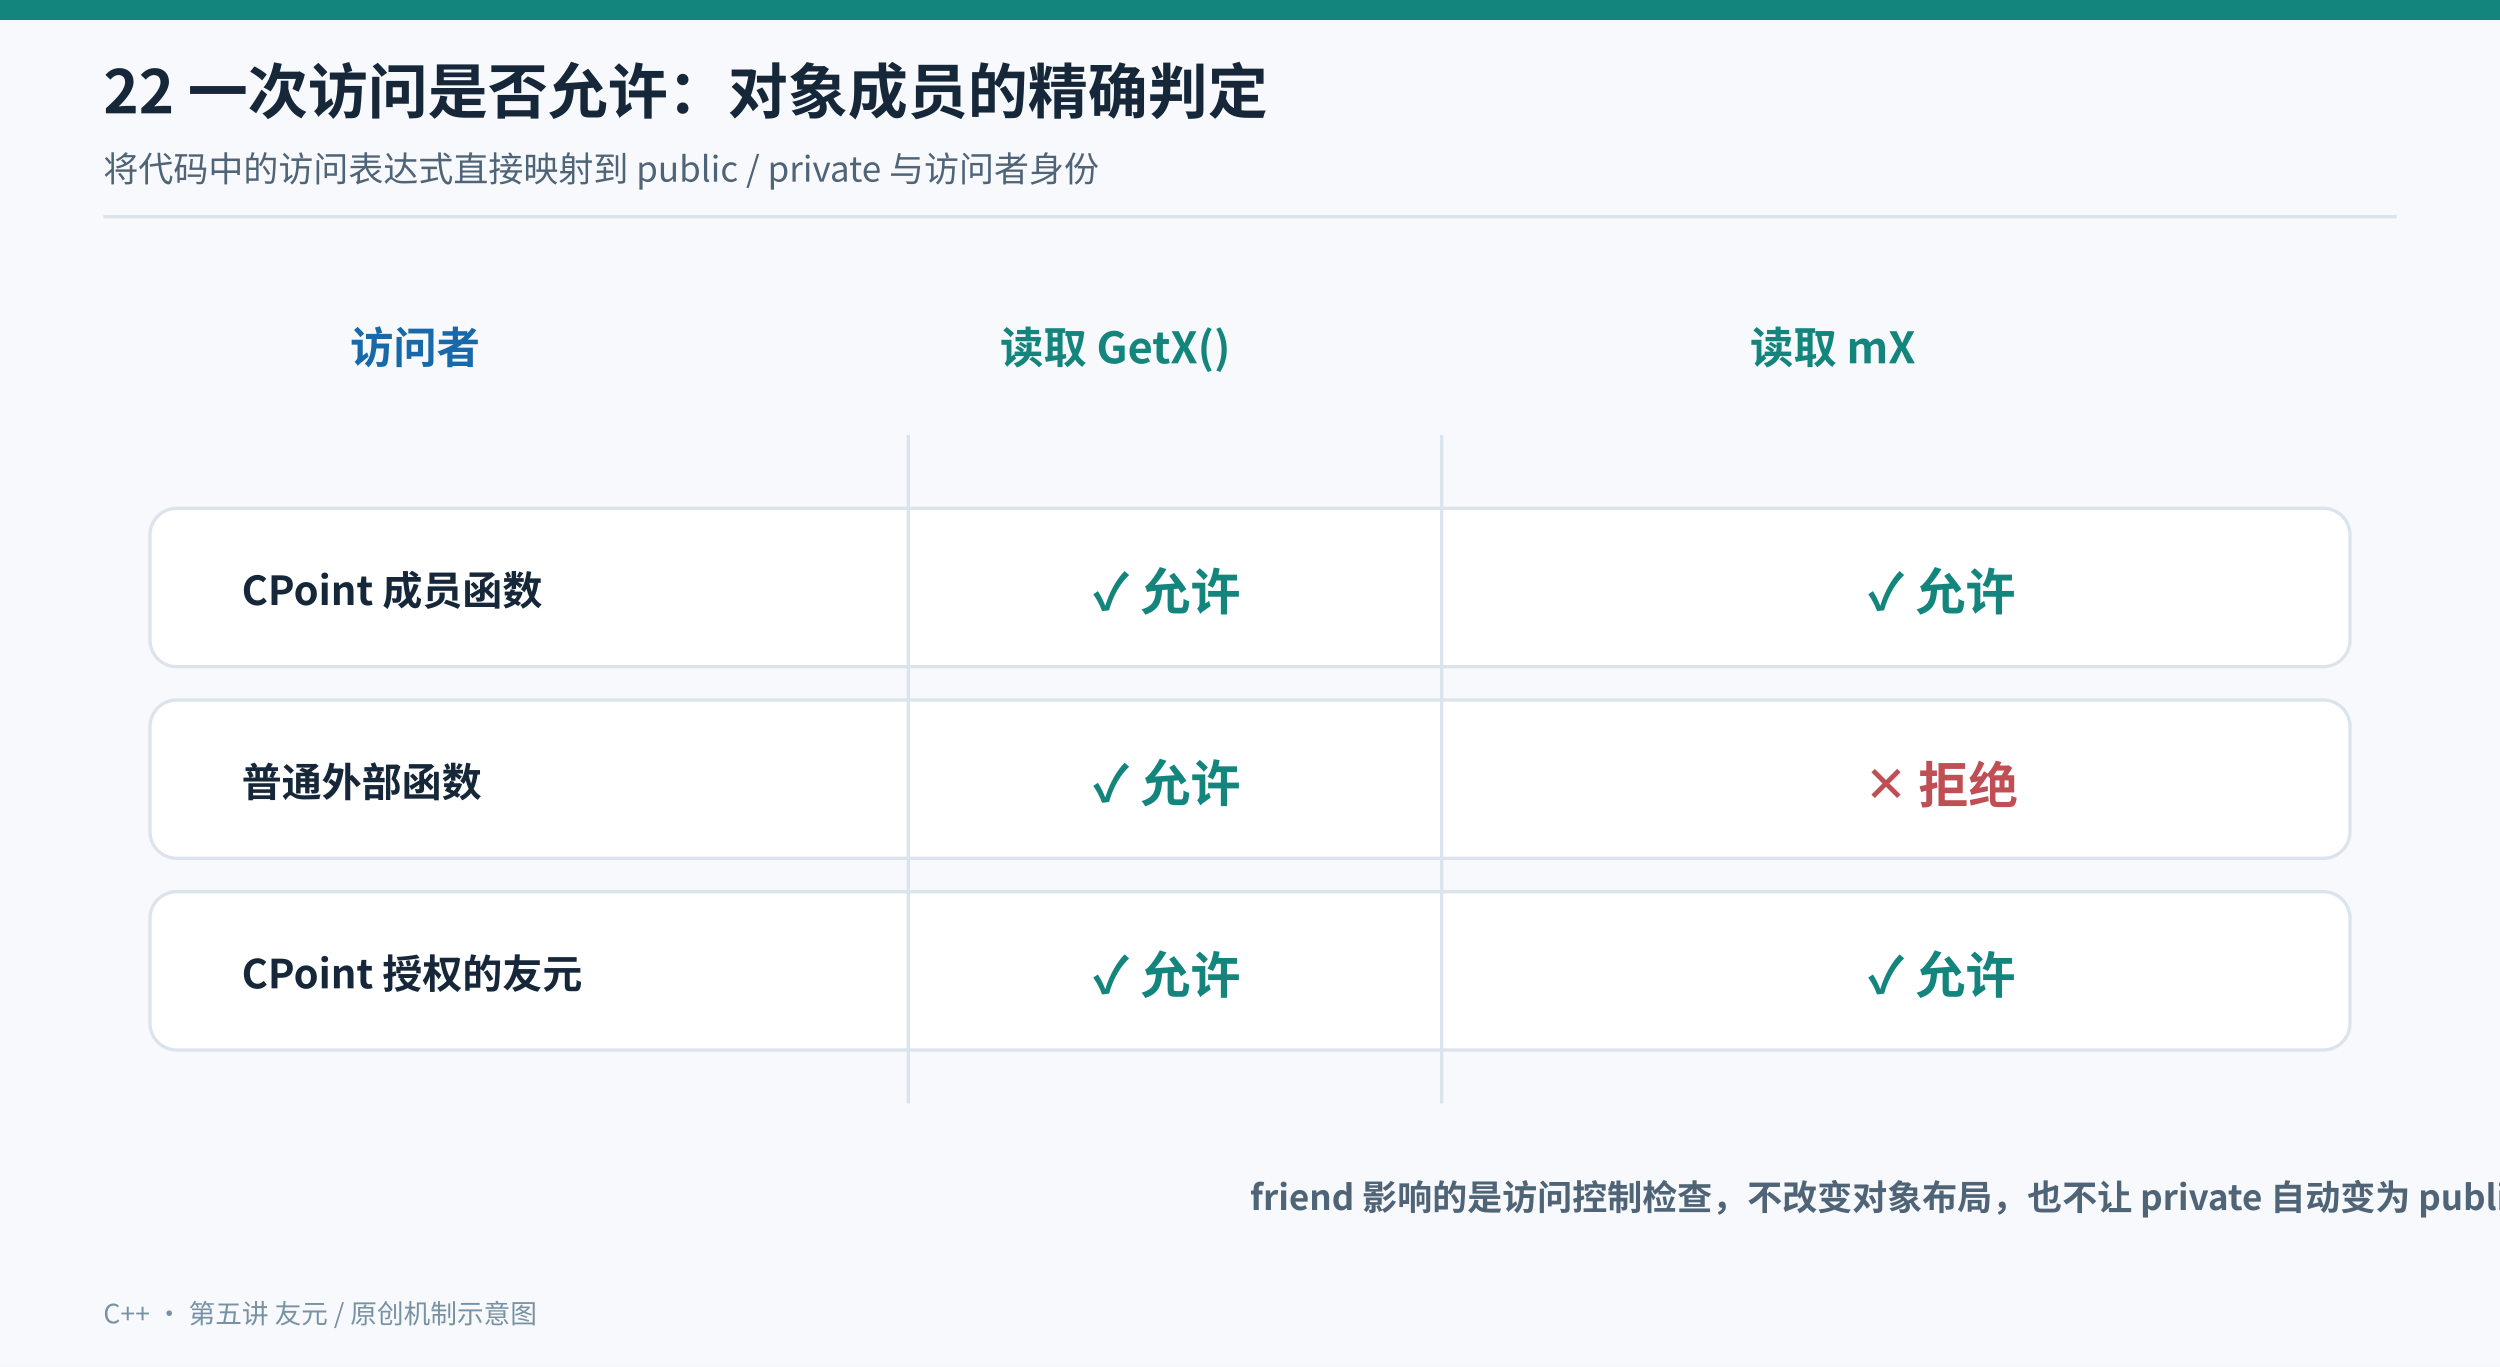
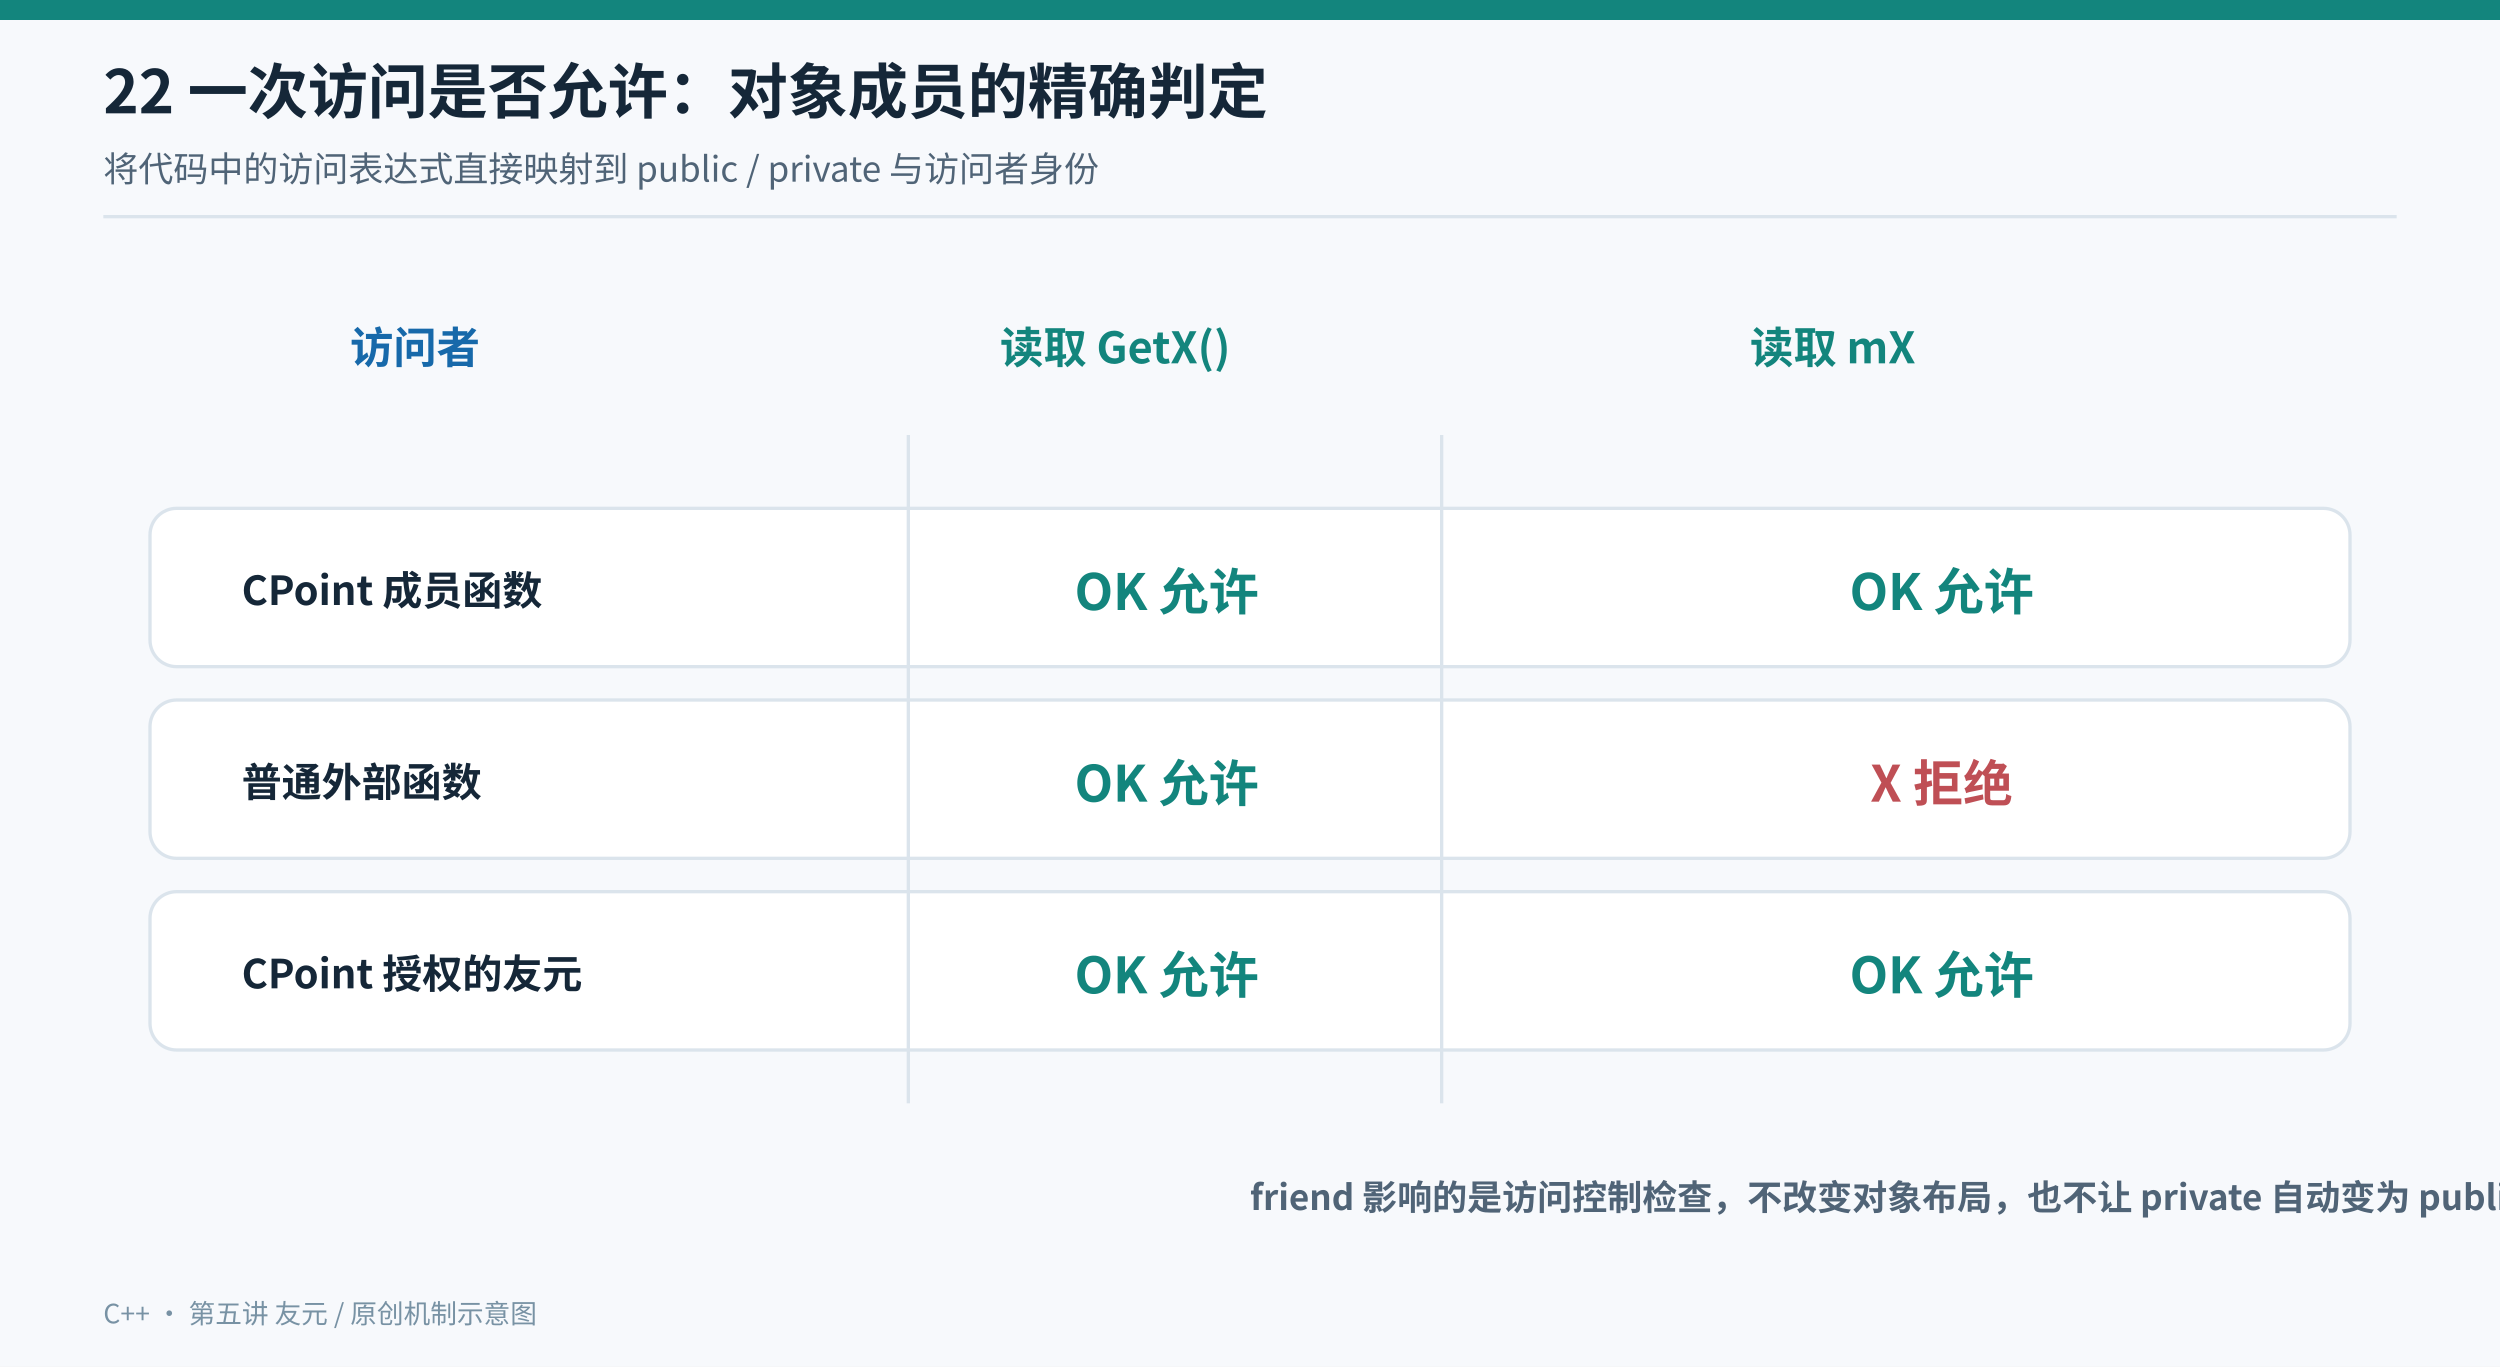
<svg xmlns="http://www.w3.org/2000/svg" baseProfile="full" height="820" version="1.1" viewBox="0 0 1500 820" width="1500">
  <defs>
    <marker id="arr-blue" markerHeight="10" markerWidth="10" orient="auto" refX="9" refY="5">
      <path d="M 0 0 L 10 5 L 0 10 Z" fill="#1769aa" />
    </marker>
    <marker id="arr-teal" markerHeight="10" markerWidth="10" orient="auto" refX="9" refY="5">
      <path d="M 0 0 L 10 5 L 0 10 Z" fill="#13857d" />
    </marker>
    <marker id="arr-red" markerHeight="10" markerWidth="10" orient="auto" refX="9" refY="5">
      <path d="M 0 0 L 10 5 L 0 10 Z" fill="#bf4f55" />
    </marker>
    <marker id="arr-orange" markerHeight="10" markerWidth="10" orient="auto" refX="9" refY="5">
      <path d="M 0 0 L 10 5 L 0 10 Z" fill="#dd7135" />
    </marker>
    <marker id="arr-gray" markerHeight="10" markerWidth="10" orient="auto" refX="9" refY="5">
      <path d="M 0 0 L 10 5 L 0 10 Z" fill="#506477" />
    </marker>
    <marker id="arr-purple" markerHeight="10" markerWidth="10" orient="auto" refX="9" refY="5">
      <path d="M 0 0 L 10 5 L 0 10 Z" fill="#7257af" />
    </marker>
  </defs>
  <rect fill="#f7f9fc" height="820" opacity="1" rx="0" ry="0" stroke="none" stroke-width="2" width="1500" x="0" y="0" />
  <rect fill="#13857d" height="12" opacity="1" rx="0" ry="0" stroke="none" stroke-width="2" width="1500" x="0" y="0" />
  <text fill="#152738" font-family="Noto Sans CJK SC, Noto Sans SC, SimHei, Microsoft YaHei, sans-serif" font-size="36" font-weight="700" opacity="1" text-anchor="start" x="62" y="68">22  一次访问是否允许：对象成员的精确判定</text>
  <text fill="#506477" font-family="Noto Sans CJK SC, Noto Sans SC, SimHei, Microsoft YaHei, sans-serif" font-size="21" font-weight="400" opacity="1" text-anchor="start" x="62" y="109">将代码中的访问表达式直接映射到 public / private 与访问者身份</text>
  <line stroke="#dbe4ec" stroke-width="2" x1="62" x2="1438" y1="130" y2="130" />
  <text fill="#7892a4" font-family="Noto Sans CJK SC, Noto Sans SC, SimHei, Microsoft YaHei, sans-serif" font-size="16" font-weight="400" opacity="1" text-anchor="start" x="62" y="794">C++  ·  第五讲 友元   /   原创机制示意图</text>
  <text fill="#1769aa" font-family="Noto Sans CJK SC, Noto Sans SC, SimHei, Microsoft YaHei, sans-serif" font-size="26" font-weight="700" opacity="1" text-anchor="start" x="210" y="218">访问者</text>
  <text fill="#13857d" font-family="Noto Sans CJK SC, Noto Sans SC, SimHei, Microsoft YaHei, sans-serif" font-size="26" font-weight="700" opacity="1" text-anchor="start" x="600" y="218">读取 GetX()</text>
  <text fill="#13857d" font-family="Noto Sans CJK SC, Noto Sans SC, SimHei, Microsoft YaHei, sans-serif" font-size="26" font-weight="700" opacity="1" text-anchor="start" x="1050" y="218">读取 mX</text>
  <rect fill="#ffffff" height="95" opacity="1" rx="16" ry="16" stroke="#dbe4ec" stroke-width="2" width="1320" x="90" y="305" />
  <text fill="#152738" font-family="Noto Sans CJK SC, Noto Sans SC, SimHei, Microsoft YaHei, sans-serif" font-size="24" font-weight="700" opacity="1" text-anchor="start" x="145" y="363">CPoint 成员函数</text>
  <rect fill="#ffffff" height="95" opacity="1" rx="16" ry="16" stroke="#dbe4ec" stroke-width="2" width="1320" x="90" y="420" />
  <text fill="#152738" font-family="Noto Sans CJK SC, Noto Sans SC, SimHei, Microsoft YaHei, sans-serif" font-size="24" font-weight="700" opacity="1" text-anchor="start" x="145" y="478">普通外部函数</text>
  <rect fill="#ffffff" height="95" opacity="1" rx="16" ry="16" stroke="#dbe4ec" stroke-width="2" width="1320" x="90" y="535" />
  <text fill="#152738" font-family="Noto Sans CJK SC, Noto Sans SC, SimHei, Microsoft YaHei, sans-serif" font-size="24" font-weight="700" opacity="1" text-anchor="start" x="145" y="593">CPoint 授权的友元</text>
-   <text fill="#13857d" font-family="Noto Sans CJK SC, Noto Sans SC, SimHei, Microsoft YaHei, sans-serif" font-size="30" font-weight="700" opacity="1" text-anchor="middle" x="700" y="366">✓ 允许</text>
-   <text fill="#13857d" font-family="Noto Sans CJK SC, Noto Sans SC, SimHei, Microsoft YaHei, sans-serif" font-size="30" font-weight="700" opacity="1" text-anchor="middle" x="700" y="481">✓ 允许</text>
-   <text fill="#13857d" font-family="Noto Sans CJK SC, Noto Sans SC, SimHei, Microsoft YaHei, sans-serif" font-size="30" font-weight="700" opacity="1" text-anchor="middle" x="700" y="596">✓ 允许</text>
-   <text fill="#13857d" font-family="Noto Sans CJK SC, Noto Sans SC, SimHei, Microsoft YaHei, sans-serif" font-size="30" font-weight="700" opacity="1" text-anchor="middle" x="1165" y="366">✓ 允许</text>
-   <text fill="#bf4f55" font-family="Noto Sans CJK SC, Noto Sans SC, SimHei, Microsoft YaHei, sans-serif" font-size="30" font-weight="700" opacity="1" text-anchor="middle" x="1165" y="481">✕ 拒绝</text>
-   <text fill="#13857d" font-family="Noto Sans CJK SC, Noto Sans SC, SimHei, Microsoft YaHei, sans-serif" font-size="30" font-weight="700" opacity="1" text-anchor="middle" x="1165" y="596">✓ 允许</text>
+   <text fill="#13857d" font-family="Noto Sans CJK SC, Noto Sans SC, SimHei, Microsoft YaHei, sans-serif" font-size="30" font-weight="700" opacity="1" text-anchor="middle" x="700" y="366">OK 允许</text>
+   <text fill="#13857d" font-family="Noto Sans CJK SC, Noto Sans SC, SimHei, Microsoft YaHei, sans-serif" font-size="30" font-weight="700" opacity="1" text-anchor="middle" x="700" y="481">OK 允许</text>
+   <text fill="#13857d" font-family="Noto Sans CJK SC, Noto Sans SC, SimHei, Microsoft YaHei, sans-serif" font-size="30" font-weight="700" opacity="1" text-anchor="middle" x="700" y="596">OK 允许</text>
+   <text fill="#13857d" font-family="Noto Sans CJK SC, Noto Sans SC, SimHei, Microsoft YaHei, sans-serif" font-size="30" font-weight="700" opacity="1" text-anchor="middle" x="1165" y="366">OK 允许</text>
+   <text fill="#bf4f55" font-family="Noto Sans CJK SC, Noto Sans SC, SimHei, Microsoft YaHei, sans-serif" font-size="30" font-weight="700" opacity="1" text-anchor="middle" x="1165" y="481">X 拒绝</text>
+   <text fill="#13857d" font-family="Noto Sans CJK SC, Noto Sans SC, SimHei, Microsoft YaHei, sans-serif" font-size="30" font-weight="700" opacity="1" text-anchor="middle" x="1165" y="596">OK 允许</text>
  <line stroke="#dbe4ec" stroke-width="2" x1="545" x2="545" y1="261" y2="662" />
  <line stroke="#dbe4ec" stroke-width="2" x1="865" x2="865" y1="261" y2="662" />
  <text fill="#506477" font-family="Noto Sans CJK SC, Noto Sans SC, SimHei, Microsoft YaHei, sans-serif" font-size="21" font-weight="700" opacity="1" text-anchor="start" x="750" y="726">friend 影响的是访问控制检查，不改变对象布局，也不让 private 自动变为 public。</text>
</svg>
